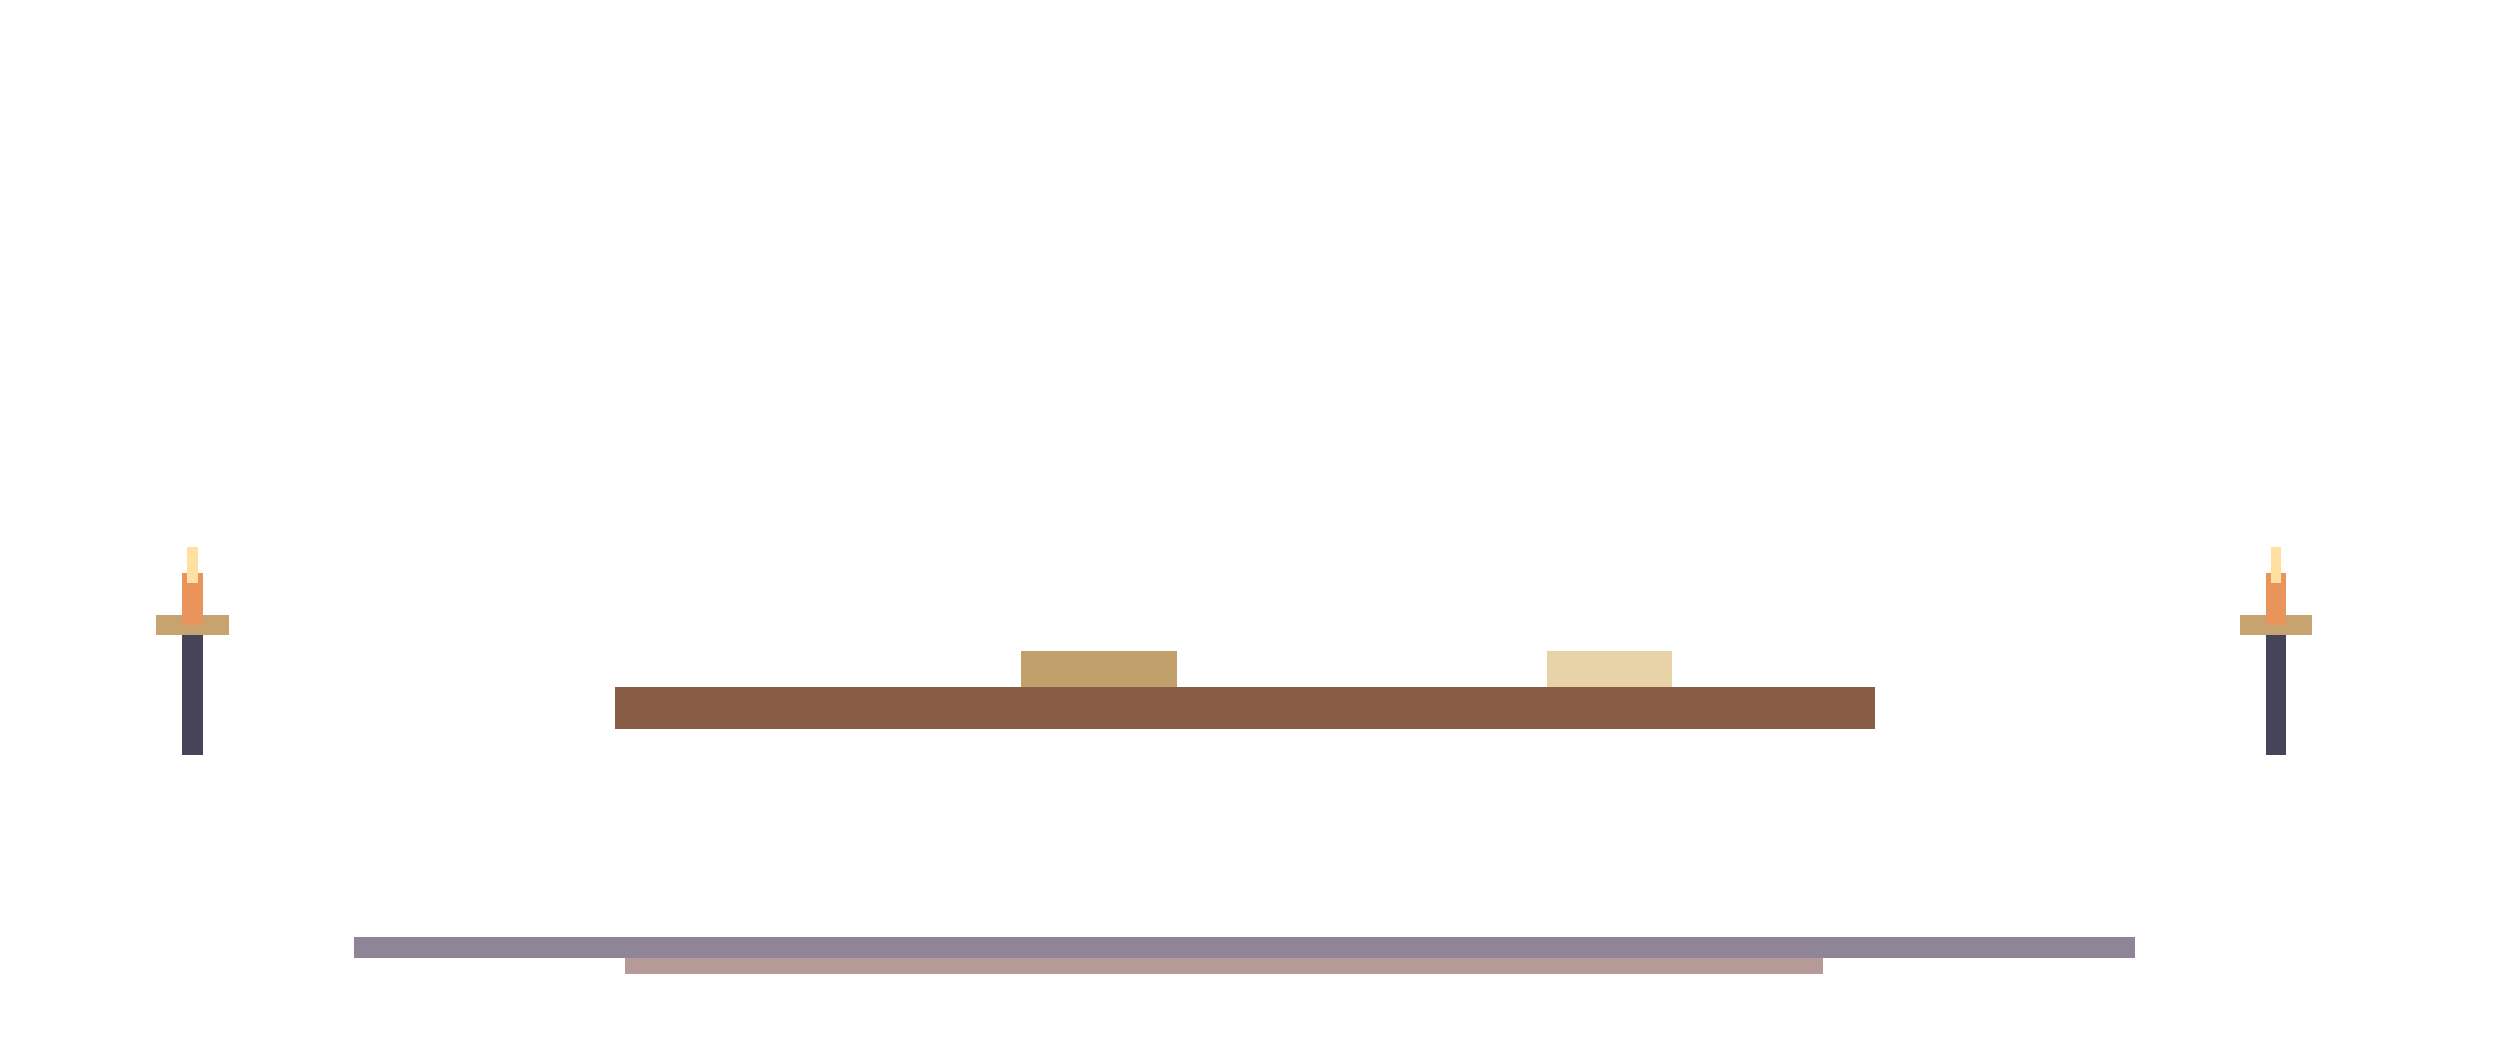
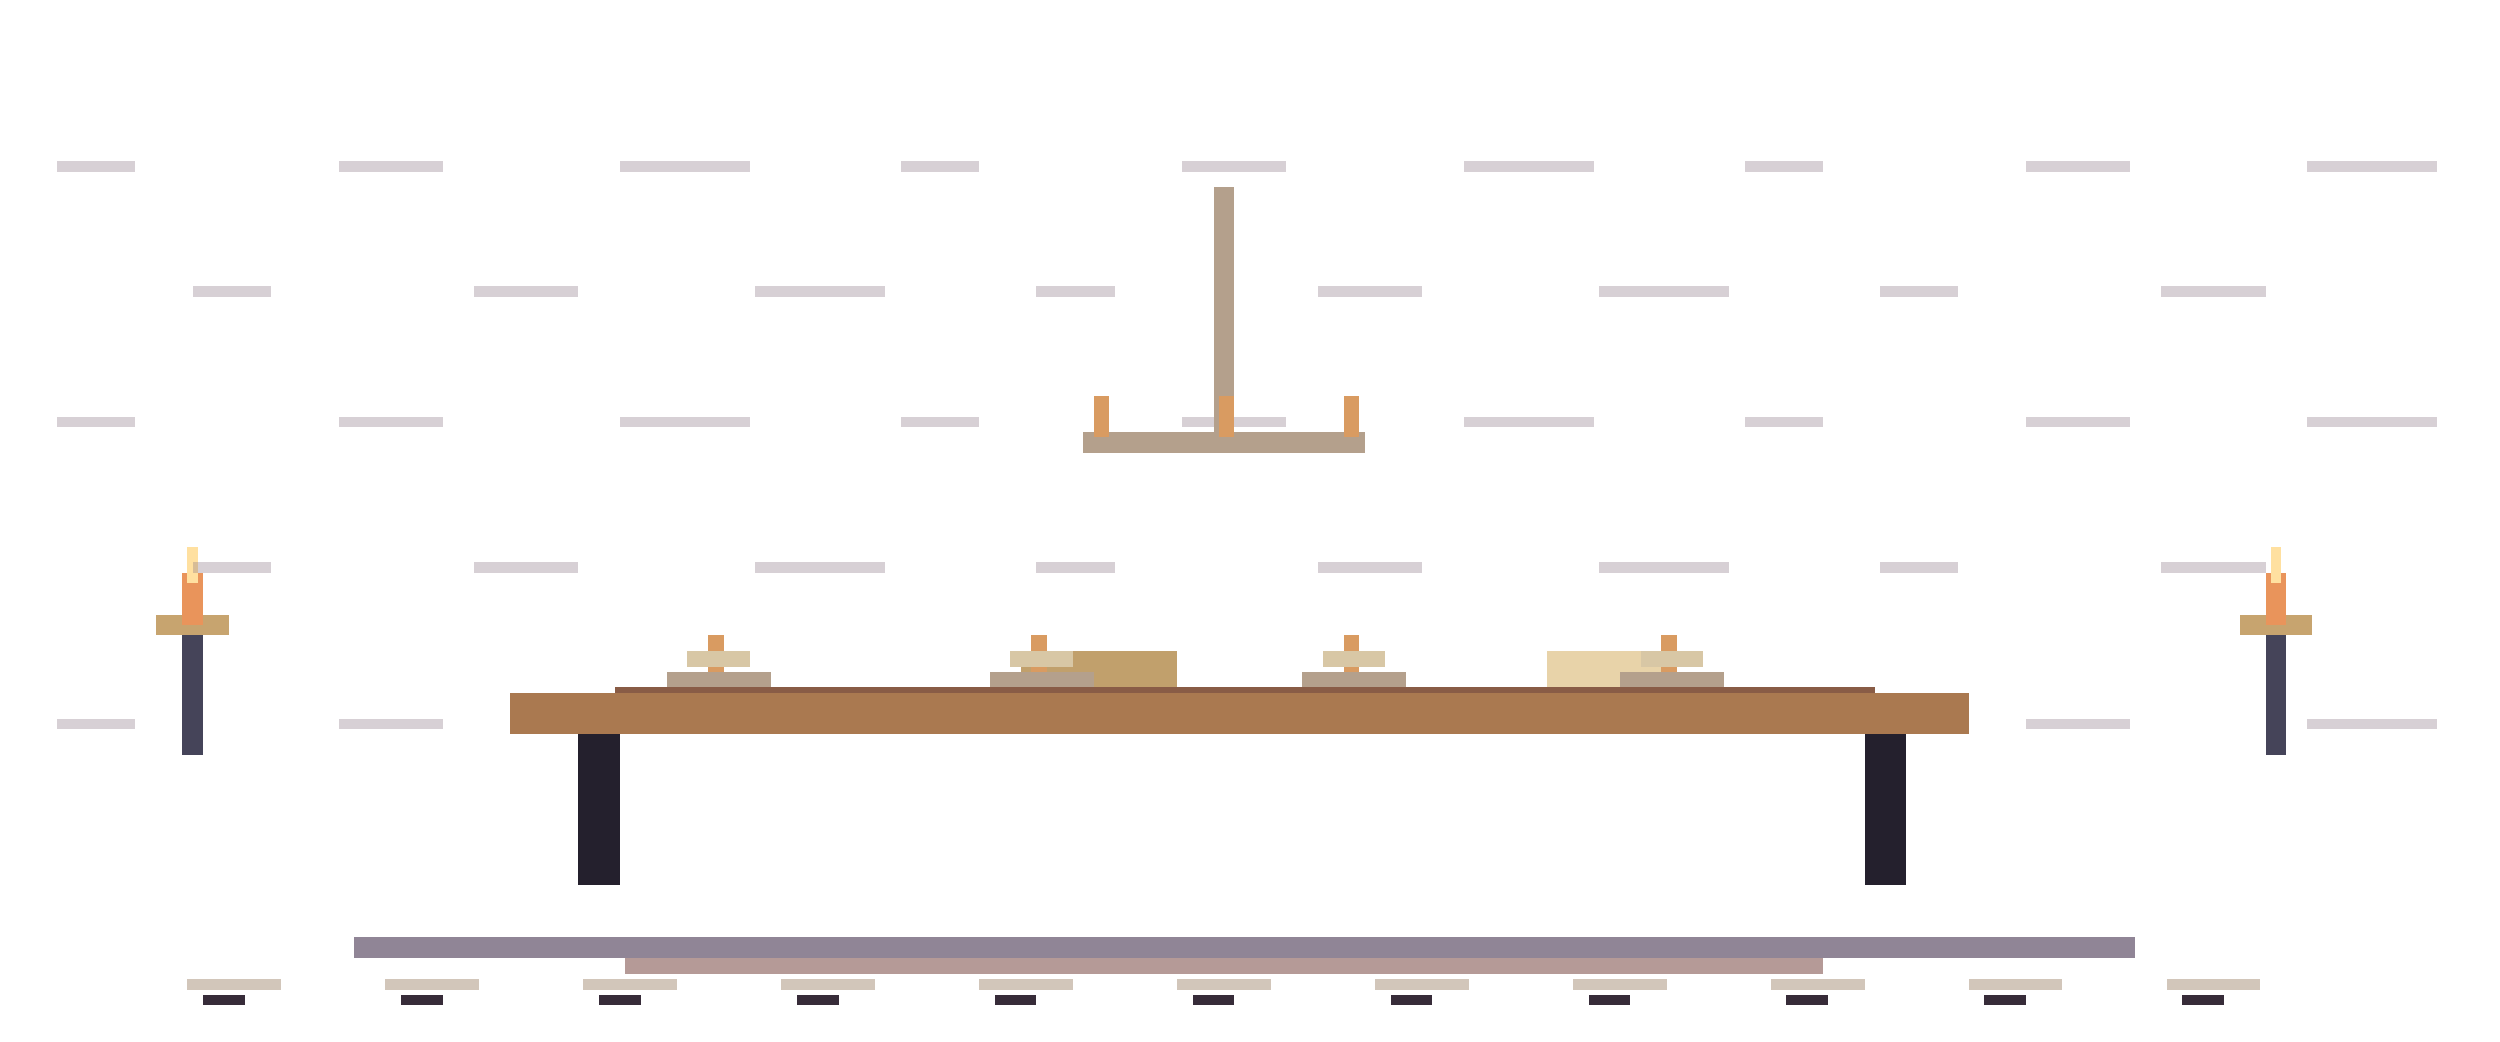
<svg xmlns="http://www.w3.org/2000/svg" viewBox="0 0 480 200" shape-rendering="crispEdges">
  <rect x="68" y="180" width="342" height="4" fill="#74677c" opacity=".8" />
  <rect x="120" y="184" width="230" height="3" fill="#966f6b" opacity=".7" />
  <rect x="118" y="132" width="242" height="8" fill="#895c46" />
  <rect x="196" y="125" width="30" height="7" fill="#c1a06c" />
  <rect x="297" y="125" width="24" height="7" fill="#e8d3a9" />
  <rect x="35" y="118" width="4" height="27" fill="#454459" />
  <rect x="30" y="118" width="14" height="4" fill="#c7a46f" />
  <rect x="35" y="110" width="4" height="10" fill="#e9945b" />
  <rect x="36" y="105" width="2" height="7" fill="#ffe0a0" />
  <rect x="435" y="118" width="4" height="27" fill="#454459" />
  <rect x="430" y="118" width="14" height="4" fill="#c7a46f" />
  <rect x="435" y="110" width="4" height="10" fill="#e9945b" />
  <rect x="436" y="105" width="2" height="7" fill="#ffe0a0" />
+   <rect x="11" y="31" width="15" height="2" fill="#8b7583" opacity=".34" />
+   <rect x="65" y="31" width="20" height="2" fill="#8b7583" opacity=".34" />
+   <rect x="119" y="31" width="25" height="2" fill="#8b7583" opacity=".34" />
+   <rect x="173" y="31" width="15" height="2" fill="#8b7583" opacity=".34" />
+   <rect x="227" y="31" width="20" height="2" fill="#8b7583" opacity=".34" />
+   <rect x="281" y="31" width="25" height="2" fill="#8b7583" opacity=".34" />
+   <rect x="335" y="31" width="15" height="2" fill="#8b7583" opacity=".34" />
+   <rect x="389" y="31" width="20" height="2" fill="#8b7583" opacity=".34" />
+   <rect x="443" y="31" width="25" height="2" fill="#8b7583" opacity=".34" />
+   <rect x="37" y="55" width="15" height="2" fill="#8b7583" opacity=".34" />
+   <rect x="91" y="55" width="20" height="2" fill="#8b7583" opacity=".34" />
+   <rect x="145" y="55" width="25" height="2" fill="#8b7583" opacity=".34" />
+   <rect x="199" y="55" width="15" height="2" fill="#8b7583" opacity=".34" />
+   <rect x="253" y="55" width="20" height="2" fill="#8b7583" opacity=".34" />
+   <rect x="307" y="55" width="25" height="2" fill="#8b7583" opacity=".34" />
+   <rect x="361" y="55" width="15" height="2" fill="#8b7583" opacity=".34" />
+   <rect x="415" y="55" width="20" height="2" fill="#8b7583" opacity=".34" />
+   <rect x="11" y="80" width="15" height="2" fill="#8b7583" opacity=".34" />
+   <rect x="65" y="80" width="20" height="2" fill="#8b7583" opacity=".34" />
+   <rect x="119" y="80" width="25" height="2" fill="#8b7583" opacity=".34" />
+   <rect x="173" y="80" width="15" height="2" fill="#8b7583" opacity=".34" />
+   <rect x="227" y="80" width="20" height="2" fill="#8b7583" opacity=".34" />
+   <rect x="281" y="80" width="25" height="2" fill="#8b7583" opacity=".34" />
+   <rect x="335" y="80" width="15" height="2" fill="#8b7583" opacity=".34" />
+   <rect x="389" y="80" width="20" height="2" fill="#8b7583" opacity=".34" />
+   <rect x="443" y="80" width="25" height="2" fill="#8b7583" opacity=".34" />
+   <rect x="37" y="108" width="15" height="2" fill="#8b7583" opacity=".34" />
+   <rect x="91" y="108" width="20" height="2" fill="#8b7583" opacity=".34" />
+   <rect x="145" y="108" width="25" height="2" fill="#8b7583" opacity=".34" />
+   <rect x="199" y="108" width="15" height="2" fill="#8b7583" opacity=".34" />
+   <rect x="253" y="108" width="20" height="2" fill="#8b7583" opacity=".34" />
+   <rect x="307" y="108" width="25" height="2" fill="#8b7583" opacity=".34" />
+   <rect x="361" y="108" width="15" height="2" fill="#8b7583" opacity=".34" />
+   <rect x="415" y="108" width="20" height="2" fill="#8b7583" opacity=".34" />
+   <rect x="11" y="138" width="15" height="2" fill="#8b7583" opacity=".34" />
+   <rect x="65" y="138" width="20" height="2" fill="#8b7583" opacity=".34" />
+   <rect x="119" y="138" width="25" height="2" fill="#8b7583" opacity=".34" />
+   <rect x="173" y="138" width="15" height="2" fill="#8b7583" opacity=".34" />
+   <rect x="227" y="138" width="20" height="2" fill="#8b7583" opacity=".34" />
+   <rect x="281" y="138" width="25" height="2" fill="#8b7583" opacity=".34" />
+   <rect x="335" y="138" width="15" height="2" fill="#8b7583" opacity=".34" />
+   <rect x="389" y="138" width="20" height="2" fill="#8b7583" opacity=".34" />
+   <rect x="443" y="138" width="25" height="2" fill="#8b7583" opacity=".34" />
+   <rect x="36" y="188" width="18" height="2" fill="#b4a08c" opacity=".6" />
+   <rect x="39" y="191" width="8" height="2" fill="#372c39" />
+   <rect x="74" y="188" width="18" height="2" fill="#b4a08c" opacity=".6" />
+   <rect x="77" y="191" width="8" height="2" fill="#372c39" />
+   <rect x="112" y="188" width="18" height="2" fill="#b4a08c" opacity=".6" />
+   <rect x="115" y="191" width="8" height="2" fill="#372c39" />
+   <rect x="150" y="188" width="18" height="2" fill="#b4a08c" opacity=".6" />
+   <rect x="153" y="191" width="8" height="2" fill="#372c39" />
+   <rect x="188" y="188" width="18" height="2" fill="#b4a08c" opacity=".6" />
+   <rect x="191" y="191" width="8" height="2" fill="#372c39" />
+   <rect x="226" y="188" width="18" height="2" fill="#b4a08c" opacity=".6" />
+   <rect x="229" y="191" width="8" height="2" fill="#372c39" />
+   <rect x="264" y="188" width="18" height="2" fill="#b4a08c" opacity=".6" />
+   <rect x="267" y="191" width="8" height="2" fill="#372c39" />
+   <rect x="302" y="188" width="18" height="2" fill="#b4a08c" opacity=".6" />
+   <rect x="305" y="191" width="8" height="2" fill="#372c39" />
+   <rect x="340" y="188" width="18" height="2" fill="#b4a08c" opacity=".6" />
+   <rect x="343" y="191" width="8" height="2" fill="#372c39" />
+   <rect x="378" y="188" width="18" height="2" fill="#b4a08c" opacity=".6" />
+   <rect x="381" y="191" width="8" height="2" fill="#372c39" />
+   <rect x="416" y="188" width="18" height="2" fill="#b4a08c" opacity=".6" />
+   <rect x="419" y="191" width="8" height="2" fill="#372c39" />
+   <rect x="98" y="133" width="280" height="8" fill="#aa7950" />
+   <rect x="111" y="141" width="8" height="29" fill="#24202d" />
+   <rect x="358" y="141" width="8" height="29" fill="#24202d" />
+   <rect x="128" y="129" width="20" height="3" fill="#b4a08c" />
+   <rect x="136" y="122" width="3" height="7" fill="#d99b61" />
+   <rect x="132" y="125" width="12" height="3" fill="#d8c7a5" />
+   <rect x="190" y="129" width="20" height="3" fill="#b4a08c" />
+   <rect x="198" y="122" width="3" height="7" fill="#d99b61" />
+   <rect x="194" y="125" width="12" height="3" fill="#d8c7a5" />
+   <rect x="250" y="129" width="20" height="3" fill="#b4a08c" />
+   <rect x="258" y="122" width="3" height="7" fill="#d99b61" />
+   <rect x="254" y="125" width="12" height="3" fill="#d8c7a5" />
+   <rect x="311" y="129" width="20" height="3" fill="#b4a08c" />
+   <rect x="319" y="122" width="3" height="7" fill="#d99b61" />
+   <rect x="315" y="125" width="12" height="3" fill="#d8c7a5" />
+   <rect x="233" y="36" width="4" height="48" fill="#b4a08c" />
+   <rect x="208" y="83" width="54" height="4" fill="#b4a08c" />
+   <rect x="210" y="76" width="3" height="8" fill="#d99b61" />
+   <rect x="234" y="76" width="3" height="8" fill="#d99b61" />
+   <rect x="258" y="76" width="3" height="8" fill="#d99b61" />
</svg>
